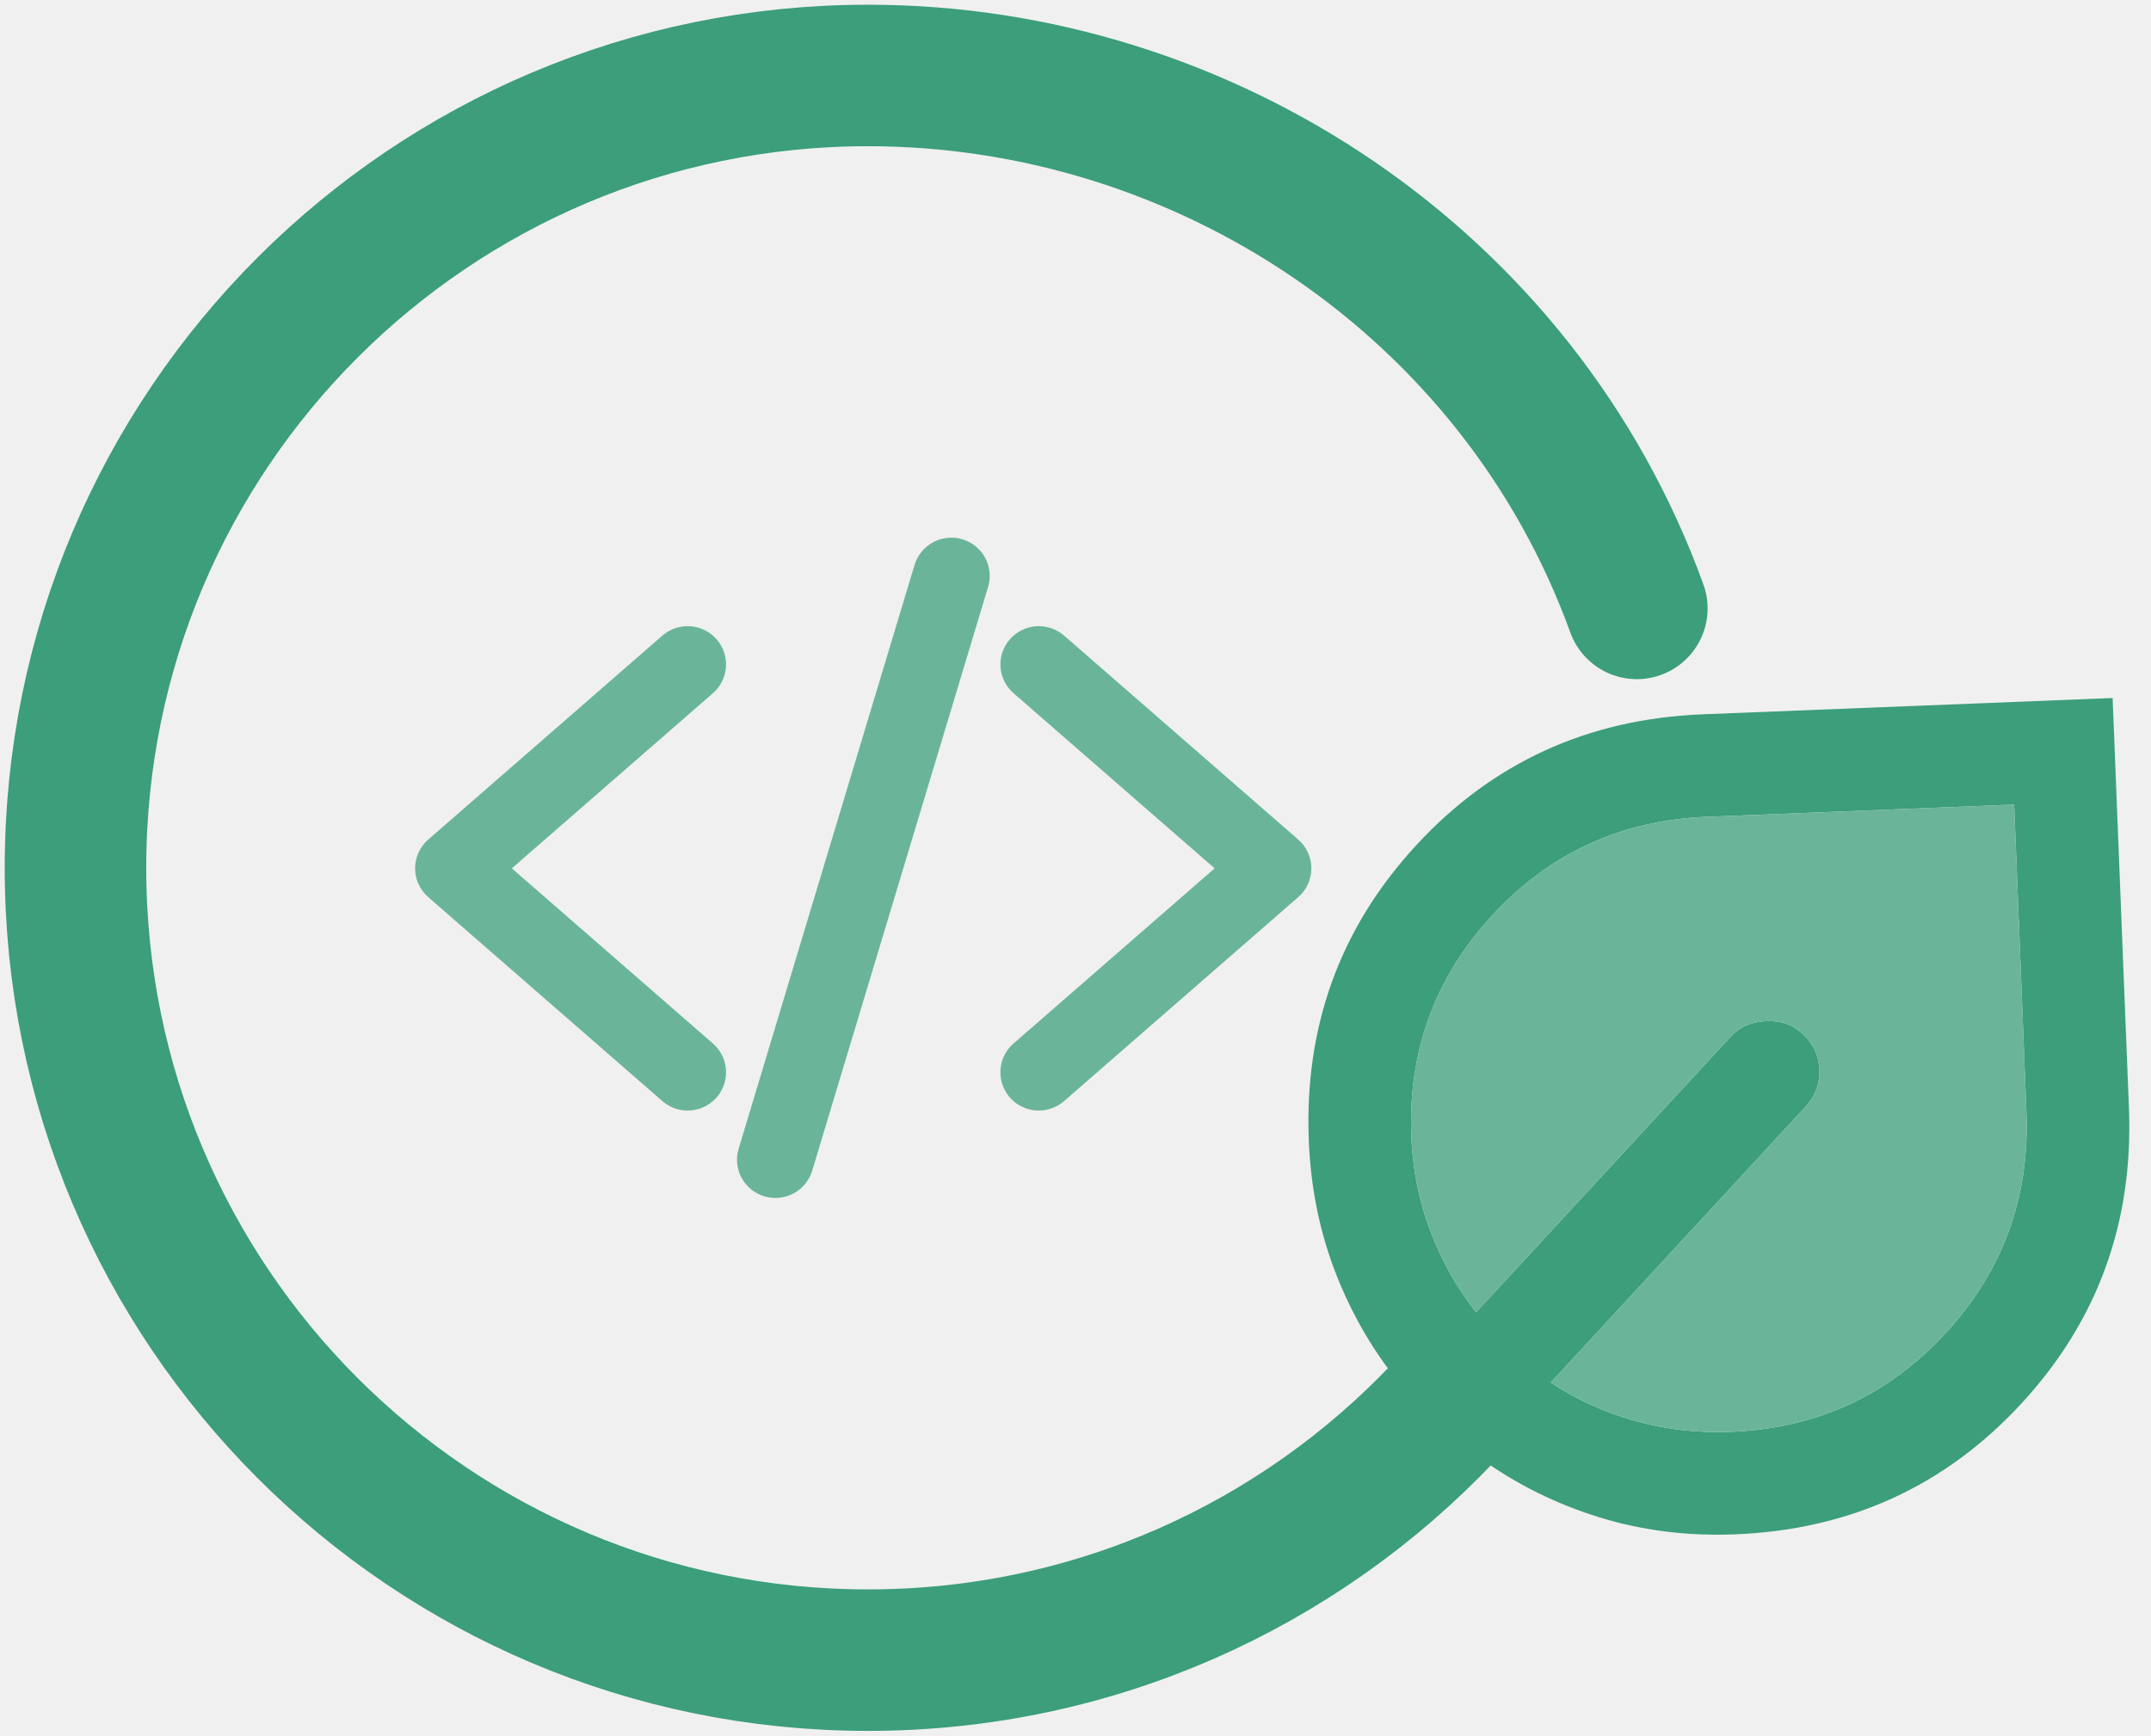
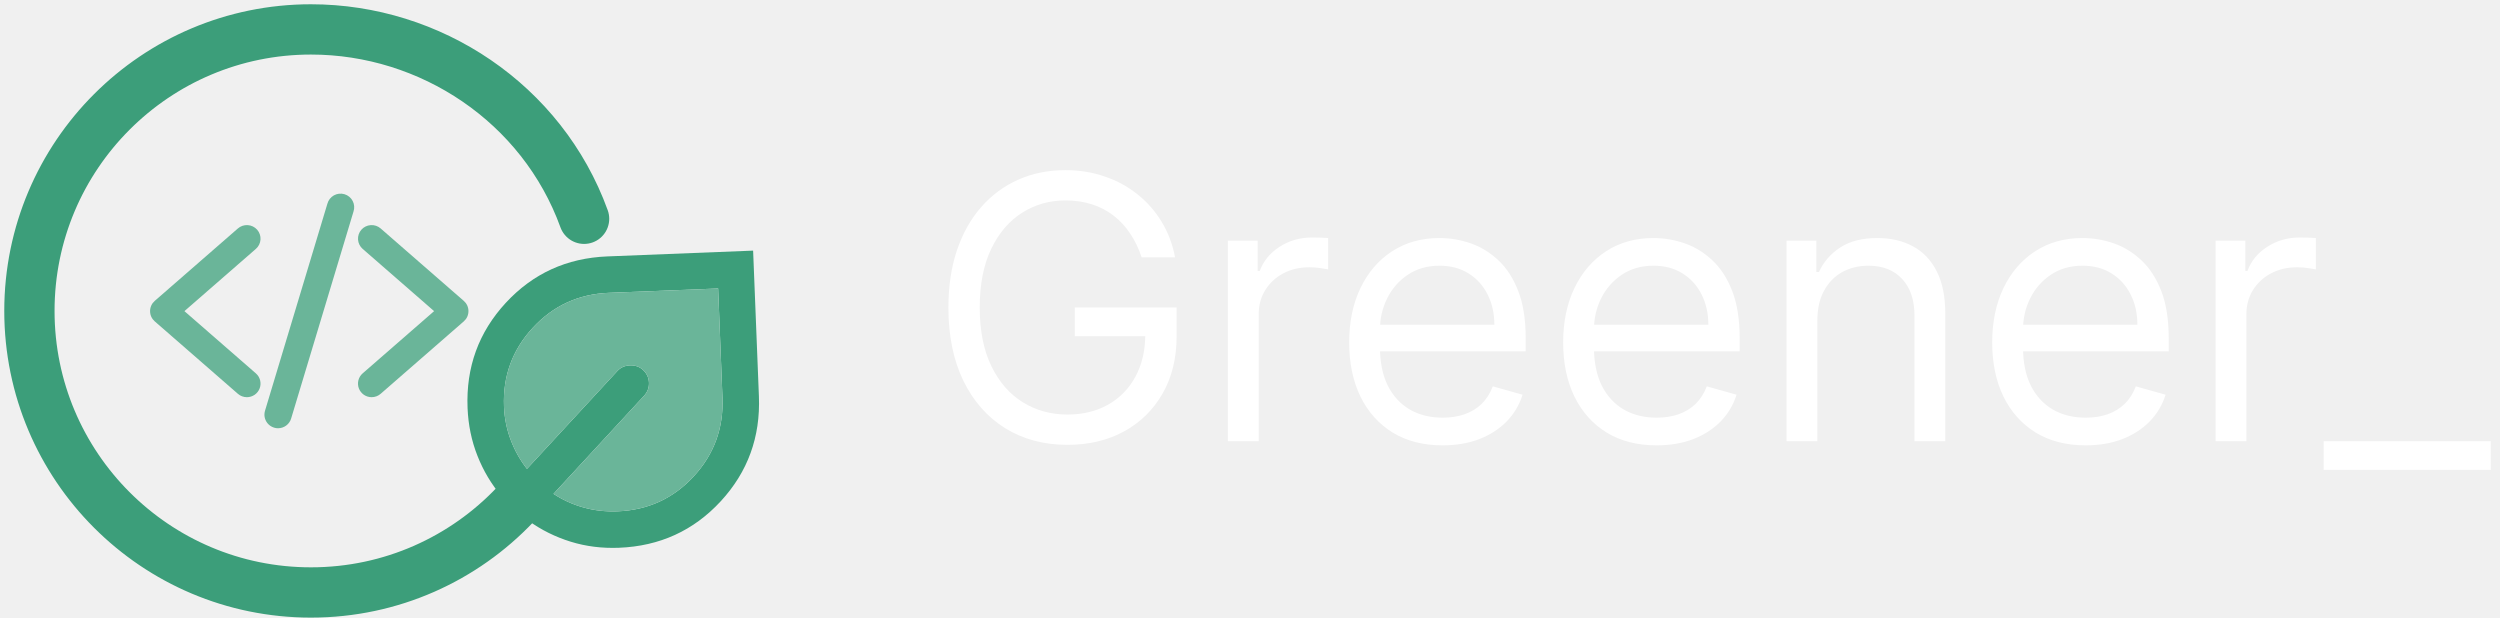
- <svg xmlns="http://www.w3.org/2000/svg" width="228" height="184" viewBox="0 0 228 184" fill="none">
-   <path d="M183.924 162.661C178.853 162.862 174.046 162.259 169.502 160.851C164.955 159.446 160.768 157.369 156.94 154.619L149.63 162.393C148.674 163.428 147.426 163.977 145.887 164.038C144.347 164.099 143.06 163.652 142.024 162.695C140.988 161.739 140.44 160.491 140.378 158.951C140.317 157.412 140.765 156.124 141.721 155.089L148.895 147.321C145.849 143.723 143.445 139.692 141.682 135.228C139.915 130.763 138.931 125.995 138.729 120.924C138.247 108.79 142.048 98.345 150.135 89.588C158.221 80.832 168.331 76.212 180.466 75.729L223.931 74L225.661 117.466C226.143 129.6 222.342 140.045 214.255 148.802C206.169 157.558 196.059 162.178 183.924 162.661ZM183.492 151.794C192.547 151.434 200.118 147.958 206.205 141.367C212.291 134.776 215.154 126.953 214.794 117.898L213.497 85.299L180.898 86.596C171.843 86.956 164.272 90.432 158.185 97.023C152.099 103.614 149.235 111.437 149.596 120.492C149.736 124.024 150.414 127.376 151.628 130.549C152.843 133.719 154.453 136.579 156.459 139.129L183.457 109.894C184.414 108.858 185.662 108.309 187.201 108.248C188.741 108.187 190.028 108.635 191.064 109.591C192.194 110.634 192.788 111.902 192.848 113.395C192.907 114.891 192.415 116.203 191.372 117.333L164.374 146.569C167.076 148.366 170.054 149.72 173.308 150.632C176.566 151.547 179.96 151.935 183.492 151.794Z" fill="#3C9E7A" />
-   <path d="M183.492 151.794C192.547 151.434 200.118 147.958 206.205 141.367C212.291 134.776 215.154 126.953 214.794 117.898L213.497 85.299L180.898 86.596C171.843 86.956 164.272 90.432 158.185 97.023C152.099 103.614 149.235 111.437 149.596 120.492C149.736 124.024 150.414 127.376 151.628 130.549C152.843 133.719 154.453 136.579 156.459 139.129L183.457 109.894C184.414 108.858 185.662 108.309 187.201 108.248C188.741 108.187 190.028 108.635 191.064 109.591C192.194 110.634 192.788 111.902 192.848 113.395C192.907 114.891 192.415 116.203 191.372 117.333L164.374 146.569C167.076 148.366 170.054 149.72 173.308 150.632C176.566 151.547 179.96 151.935 183.492 151.794Z" fill="#6AB599" />
-   <path d="M173.5 64.5C161 30 127.633 8 92 8C45.608 8 8 45.608 8 92C8 138.392 45.608 176 92 176C116.023 176 137.69 165.916 153 149.75" stroke="#3C9E7A" stroke-width="15" stroke-linecap="round" stroke-linejoin="round" />
-   <path d="M72.886 117.733C71.9 117.734 70.948 117.378 70.207 116.73L45.389 95.108C44.953 94.727 44.603 94.258 44.364 93.732C44.124 93.206 44 92.635 44 92.058C44 91.48 44.124 90.909 44.364 90.383C44.603 89.857 44.953 89.388 45.389 89.007L70.207 67.385C71.019 66.677 72.081 66.32 73.159 66.391C74.236 66.463 75.241 66.957 75.952 67.767C76.664 68.576 77.023 69.633 76.951 70.706C76.879 71.779 76.382 72.78 75.57 73.488L54.252 92.058L75.568 110.627C76.191 111.17 76.634 111.89 76.836 112.69C77.038 113.49 76.991 114.333 76.699 115.105C76.408 115.878 75.886 116.543 75.205 117.013C74.524 117.482 73.715 117.734 72.886 117.733ZM110.112 117.733C109.283 117.734 108.474 117.483 107.792 117.014C107.11 116.544 106.589 115.879 106.297 115.106C106.006 114.334 105.958 113.491 106.16 112.691C106.362 111.89 106.805 111.17 107.429 110.627L128.746 92.058L107.43 73.488C106.618 72.78 106.121 71.779 106.049 70.706C105.977 69.633 106.336 68.576 107.048 67.767C107.759 66.957 108.764 66.463 109.841 66.391C110.919 66.32 111.981 66.677 112.793 67.385L137.61 89.007C138.047 89.388 138.397 89.857 138.636 90.383C138.876 90.909 139 91.48 139 92.058C139 92.635 138.876 93.206 138.636 93.732C138.397 94.258 138.047 94.727 137.61 95.108L112.793 116.73C112.052 117.378 111.099 117.735 110.112 117.733ZM82.193 127C81.558 127 80.933 126.852 80.367 126.569C79.8 126.286 79.308 125.875 78.929 125.368C78.55 124.862 78.295 124.275 78.184 123.653C78.074 123.031 78.111 122.393 78.292 121.788L87.598 90.899L96.904 60.011C97.045 59.487 97.289 58.996 97.623 58.567C97.958 58.139 98.375 57.782 98.85 57.517C99.326 57.252 99.85 57.084 100.391 57.025C100.933 56.965 101.481 57.014 102.003 57.169C102.525 57.324 103.01 57.582 103.431 57.927C103.851 58.273 104.197 58.698 104.449 59.179C104.701 59.66 104.853 60.187 104.897 60.728C104.941 61.268 104.876 61.812 104.704 62.328L86.092 124.104C85.841 124.94 85.327 125.674 84.624 126.196C83.922 126.717 83.069 126.999 82.193 127Z" fill="#6AB599" />
+ <svg xmlns="http://www.w3.org/2000/svg" width="170" height="42" viewBox="0 0 170 42" fill="none">
+   <path d="M77.631 17.5C77.435 16.902 77.178 16.367 76.858 15.893C76.545 15.414 76.169 15.005 75.731 14.668C75.299 14.331 74.808 14.073 74.257 13.896C73.707 13.718 73.103 13.629 72.446 13.629C71.369 13.629 70.389 13.907 69.507 14.464C68.626 15.02 67.924 15.84 67.403 16.923C66.883 18.006 66.622 19.335 66.622 20.909C66.622 22.483 66.885 23.812 67.412 24.895C67.939 25.978 68.652 26.798 69.552 27.354C70.451 27.911 71.463 28.189 72.588 28.189C73.63 28.189 74.547 27.967 75.34 27.523C76.139 27.073 76.761 26.44 77.204 25.623C77.654 24.8 77.879 23.833 77.879 22.72L78.554 22.862H73.085V20.909H80.01V22.862C80.01 24.36 79.69 25.662 79.051 26.768C78.418 27.875 77.542 28.733 76.423 29.343C75.311 29.947 74.032 30.249 72.588 30.249C70.978 30.249 69.564 29.87 68.344 29.112C67.131 28.355 66.184 27.277 65.504 25.881C64.829 24.484 64.492 22.827 64.492 20.909C64.492 19.471 64.684 18.178 65.069 17.029C65.459 15.875 66.01 14.893 66.72 14.082C67.43 13.271 68.27 12.65 69.241 12.218C70.212 11.786 71.28 11.57 72.446 11.57C73.405 11.57 74.299 11.715 75.127 12.005C75.962 12.289 76.704 12.694 77.356 13.221C78.012 13.742 78.56 14.366 78.998 15.094C79.436 15.816 79.738 16.618 79.903 17.5H77.631ZM83.497 30V16.364H85.521V18.423H85.663C85.912 17.749 86.361 17.201 87.012 16.781C87.663 16.361 88.397 16.151 89.214 16.151C89.368 16.151 89.56 16.154 89.791 16.159C90.022 16.165 90.197 16.174 90.315 16.186V18.317C90.244 18.299 90.081 18.272 89.827 18.237C89.578 18.195 89.315 18.175 89.037 18.175C88.374 18.175 87.782 18.314 87.261 18.592C86.746 18.864 86.338 19.243 86.036 19.728C85.74 20.208 85.592 20.755 85.592 21.371V30H83.497ZM98.101 30.284C96.787 30.284 95.653 29.994 94.701 29.414C93.754 28.828 93.023 28.011 92.508 26.964C91.999 25.91 91.744 24.685 91.744 23.288C91.744 21.892 91.999 20.66 92.508 19.595C93.023 18.524 93.739 17.689 94.656 17.092C95.579 16.488 96.657 16.186 97.888 16.186C98.598 16.186 99.299 16.305 99.992 16.541C100.684 16.778 101.315 17.163 101.883 17.695C102.451 18.222 102.904 18.921 103.241 19.791C103.578 20.66 103.747 21.732 103.747 23.004V23.892H93.236V22.081H101.616C101.616 21.312 101.463 20.625 101.155 20.021C100.853 19.418 100.421 18.941 99.859 18.592C99.302 18.243 98.645 18.068 97.888 18.068C97.053 18.068 96.331 18.275 95.722 18.69C95.118 19.098 94.653 19.631 94.328 20.288C94.002 20.945 93.839 21.649 93.839 22.401V23.608C93.839 24.638 94.017 25.511 94.372 26.227C94.733 26.937 95.233 27.479 95.872 27.852C96.512 28.218 97.254 28.402 98.101 28.402C98.651 28.402 99.148 28.325 99.592 28.171C100.042 28.011 100.43 27.775 100.755 27.461C101.081 27.141 101.332 26.745 101.51 26.271L103.534 26.84C103.321 27.526 102.963 28.13 102.46 28.651C101.957 29.166 101.335 29.568 100.595 29.858C99.856 30.142 99.024 30.284 98.101 30.284ZM112.652 30.284C111.338 30.284 110.204 29.994 109.251 29.414C108.304 28.828 107.573 28.011 107.059 26.964C106.55 25.91 106.295 24.685 106.295 23.288C106.295 21.892 106.55 20.66 107.059 19.595C107.573 18.524 108.29 17.689 109.207 17.092C110.13 16.488 111.207 16.186 112.438 16.186C113.149 16.186 113.85 16.305 114.543 16.541C115.235 16.778 115.865 17.163 116.434 17.695C117.002 18.222 117.454 18.921 117.792 19.791C118.129 20.66 118.298 21.732 118.298 23.004V23.892H107.786V22.081H116.167C116.167 21.312 116.013 20.625 115.706 20.021C115.404 19.418 114.972 18.941 114.409 18.592C113.853 18.243 113.196 18.068 112.438 18.068C111.604 18.068 110.882 18.275 110.272 18.69C109.669 19.098 109.204 19.631 108.878 20.288C108.553 20.945 108.39 21.649 108.39 22.401V23.608C108.39 24.638 108.568 25.511 108.923 26.227C109.284 26.937 109.784 27.479 110.423 27.852C111.062 28.218 111.805 28.402 112.652 28.402C113.202 28.402 113.699 28.325 114.143 28.171C114.593 28.011 114.98 27.775 115.306 27.461C115.632 27.141 115.883 26.745 116.061 26.271L118.085 26.84C117.872 27.526 117.514 28.13 117.011 28.651C116.507 29.166 115.886 29.568 115.146 29.858C114.406 30.142 113.575 30.284 112.652 30.284ZM123.58 21.797V30H121.485V16.364H123.509V18.494H123.687C124.006 17.802 124.492 17.245 125.143 16.825C125.794 16.399 126.634 16.186 127.664 16.186C128.587 16.186 129.395 16.375 130.088 16.754C130.78 17.127 131.319 17.695 131.703 18.459C132.088 19.216 132.28 20.175 132.28 21.335V30H130.185V21.477C130.185 20.406 129.907 19.572 129.351 18.974C128.794 18.37 128.031 18.068 127.06 18.068C126.391 18.068 125.794 18.213 125.267 18.503C124.746 18.793 124.335 19.216 124.033 19.773C123.731 20.329 123.58 21.004 123.58 21.797ZM141.826 30.284C140.512 30.284 139.379 29.994 138.426 29.414C137.479 28.828 136.748 28.011 136.233 26.964C135.724 25.91 135.47 24.685 135.47 23.288C135.47 21.892 135.724 20.66 136.233 19.595C136.748 18.524 137.464 17.689 138.382 17.092C139.305 16.488 140.382 16.186 141.613 16.186C142.324 16.186 143.025 16.305 143.717 16.541C144.41 16.778 145.04 17.163 145.608 17.695C146.176 18.222 146.629 18.921 146.967 19.791C147.304 20.66 147.473 21.732 147.473 23.004V23.892H136.961V22.081H145.342C145.342 21.312 145.188 20.625 144.88 20.021C144.578 19.418 144.146 18.941 143.584 18.592C143.028 18.243 142.371 18.068 141.613 18.068C140.779 18.068 140.057 18.275 139.447 18.69C138.843 19.098 138.379 19.631 138.053 20.288C137.728 20.945 137.565 21.649 137.565 22.401V23.608C137.565 24.638 137.743 25.511 138.098 26.227C138.459 26.937 138.959 27.479 139.598 27.852C140.237 28.218 140.98 28.402 141.826 28.402C142.377 28.402 142.874 28.325 143.318 28.171C143.768 28.011 144.155 27.775 144.481 27.461C144.806 27.141 145.058 26.745 145.235 26.271L147.26 26.84C147.047 27.526 146.688 28.13 146.185 28.651C145.682 29.166 145.061 29.568 144.321 29.858C143.581 30.142 142.75 30.284 141.826 30.284ZM150.66 30V16.364H152.684V18.423H152.826C153.075 17.749 153.524 17.201 154.175 16.781C154.826 16.361 155.56 16.151 156.377 16.151C156.531 16.151 156.723 16.154 156.954 16.159C157.185 16.165 157.36 16.174 157.478 16.186V18.317C157.407 18.299 157.244 18.272 156.99 18.237C156.741 18.195 156.478 18.175 156.2 18.175C155.537 18.175 154.945 18.314 154.424 18.592C153.909 18.864 153.501 19.243 153.199 19.728C152.903 20.208 152.755 20.755 152.755 21.371V30H150.66ZM169.372 30V31.953H158.008V30H169.372Z" fill="#FFFFFF" />
+   <path d="M42.094 37.248C40.938 37.294 39.843 37.156 38.807 36.835C37.771 36.515 36.816 36.042 35.944 35.415L34.278 37.187C34.06 37.423 33.776 37.548 33.425 37.562C33.074 37.576 32.781 37.474 32.545 37.256C32.309 37.038 32.184 36.753 32.17 36.403C32.156 36.052 32.258 35.758 32.476 35.522L34.111 33.752C33.416 32.932 32.868 32.013 32.467 30.996C32.064 29.978 31.84 28.892 31.794 27.736C31.684 24.971 32.55 22.59 34.393 20.594C36.236 18.599 38.54 17.546 41.306 17.436L51.212 17.042L51.606 26.948C51.716 29.713 50.849 32.094 49.007 34.089C47.163 36.085 44.859 37.138 42.094 37.248ZM41.995 34.771C44.059 34.689 45.785 33.897 47.172 32.395C48.559 30.893 49.211 29.11 49.129 27.046L48.834 19.617L41.404 19.912C39.34 19.994 37.615 20.787 36.228 22.289C34.841 23.791 34.188 25.574 34.27 27.637C34.302 28.442 34.457 29.206 34.734 29.93C35.01 30.652 35.377 31.304 35.834 31.885L41.987 25.222C42.206 24.986 42.49 24.861 42.841 24.847C43.192 24.833 43.485 24.935 43.721 25.153C43.979 25.391 44.114 25.68 44.128 26.02C44.141 26.361 44.029 26.66 43.791 26.918L37.638 33.581C38.254 33.99 38.933 34.299 39.674 34.507C40.417 34.715 41.191 34.803 41.995 34.771Z" fill="#3C9E7A" />
+   <path d="M41.995 34.771C44.059 34.689 45.785 33.897 47.172 32.395C48.559 30.893 49.211 29.11 49.129 27.046L48.834 19.617L41.404 19.912C39.34 19.994 37.615 20.787 36.228 22.289C34.841 23.791 34.188 25.574 34.27 27.637C34.302 28.442 34.457 29.206 34.734 29.93C35.01 30.652 35.377 31.304 35.834 31.885L41.987 25.222C42.206 24.986 42.49 24.861 42.841 24.847C43.192 24.833 43.485 24.935 43.721 25.153C43.979 25.391 44.114 25.68 44.128 26.02C44.141 26.361 44.029 26.66 43.791 26.918L37.638 33.581C38.254 33.99 38.933 34.299 39.674 34.507C40.417 34.715 41.191 34.803 41.995 34.771Z" fill="#6AB599" />
+   <path d="M39.718 14.877C36.869 7.014 29.265 2 21.144 2C10.571 2 2 10.571 2 21.144C2 31.717 10.571 40.288 21.144 40.288C26.619 40.288 31.557 37.99 35.046 34.305" stroke="#3C9E7A" stroke-width="3.419" stroke-linecap="round" stroke-linejoin="round" />
+   <path d="M16.788 27.009C16.563 27.009 16.346 26.928 16.177 26.78L10.521 21.852C10.422 21.765 10.342 21.659 10.287 21.539C10.233 21.419 10.205 21.289 10.205 21.157C10.205 21.026 10.233 20.895 10.287 20.775C10.342 20.655 10.422 20.549 10.521 20.462L16.177 15.534C16.362 15.373 16.605 15.291 16.85 15.308C17.096 15.324 17.325 15.437 17.487 15.621C17.649 15.806 17.731 16.047 17.714 16.291C17.698 16.536 17.585 16.764 17.399 16.925L12.541 21.157L17.399 25.389C17.541 25.513 17.642 25.677 17.688 25.859C17.734 26.042 17.723 26.234 17.657 26.41C17.59 26.586 17.472 26.738 17.316 26.845C17.161 26.951 16.977 27.009 16.788 27.009ZM25.272 27.009C25.083 27.009 24.898 26.952 24.743 26.845C24.588 26.738 24.469 26.586 24.402 26.41C24.336 26.234 24.325 26.042 24.371 25.86C24.417 25.677 24.518 25.513 24.66 25.389L29.519 21.157L24.661 16.925C24.476 16.764 24.362 16.536 24.346 16.291C24.329 16.047 24.411 15.806 24.573 15.621C24.735 15.437 24.965 15.324 25.21 15.308C25.456 15.291 25.698 15.373 25.883 15.534L31.539 20.462C31.638 20.549 31.718 20.655 31.773 20.775C31.827 20.895 31.855 21.026 31.855 21.157C31.855 21.289 31.827 21.419 31.773 21.539C31.718 21.659 31.638 21.765 31.539 21.852L25.883 26.78C25.714 26.928 25.497 27.009 25.272 27.009ZM18.909 29.121C18.764 29.121 18.622 29.087 18.493 29.022C18.364 28.958 18.251 28.864 18.165 28.749C18.079 28.633 18.021 28.5 17.995 28.358C17.97 28.216 17.979 28.071 18.02 27.933L20.141 20.893L22.262 13.854C22.294 13.734 22.349 13.622 22.426 13.524C22.502 13.427 22.597 13.345 22.705 13.285C22.814 13.225 22.933 13.187 23.056 13.173C23.18 13.159 23.305 13.171 23.424 13.206C23.543 13.241 23.653 13.3 23.749 13.379C23.845 13.457 23.924 13.554 23.981 13.664C24.039 13.774 24.073 13.894 24.083 14.017C24.093 14.14 24.078 14.264 24.039 14.382L19.797 28.461C19.74 28.651 19.623 28.818 19.463 28.937C19.303 29.056 19.109 29.12 18.909 29.121Z" fill="#6AB599" />
</svg>
